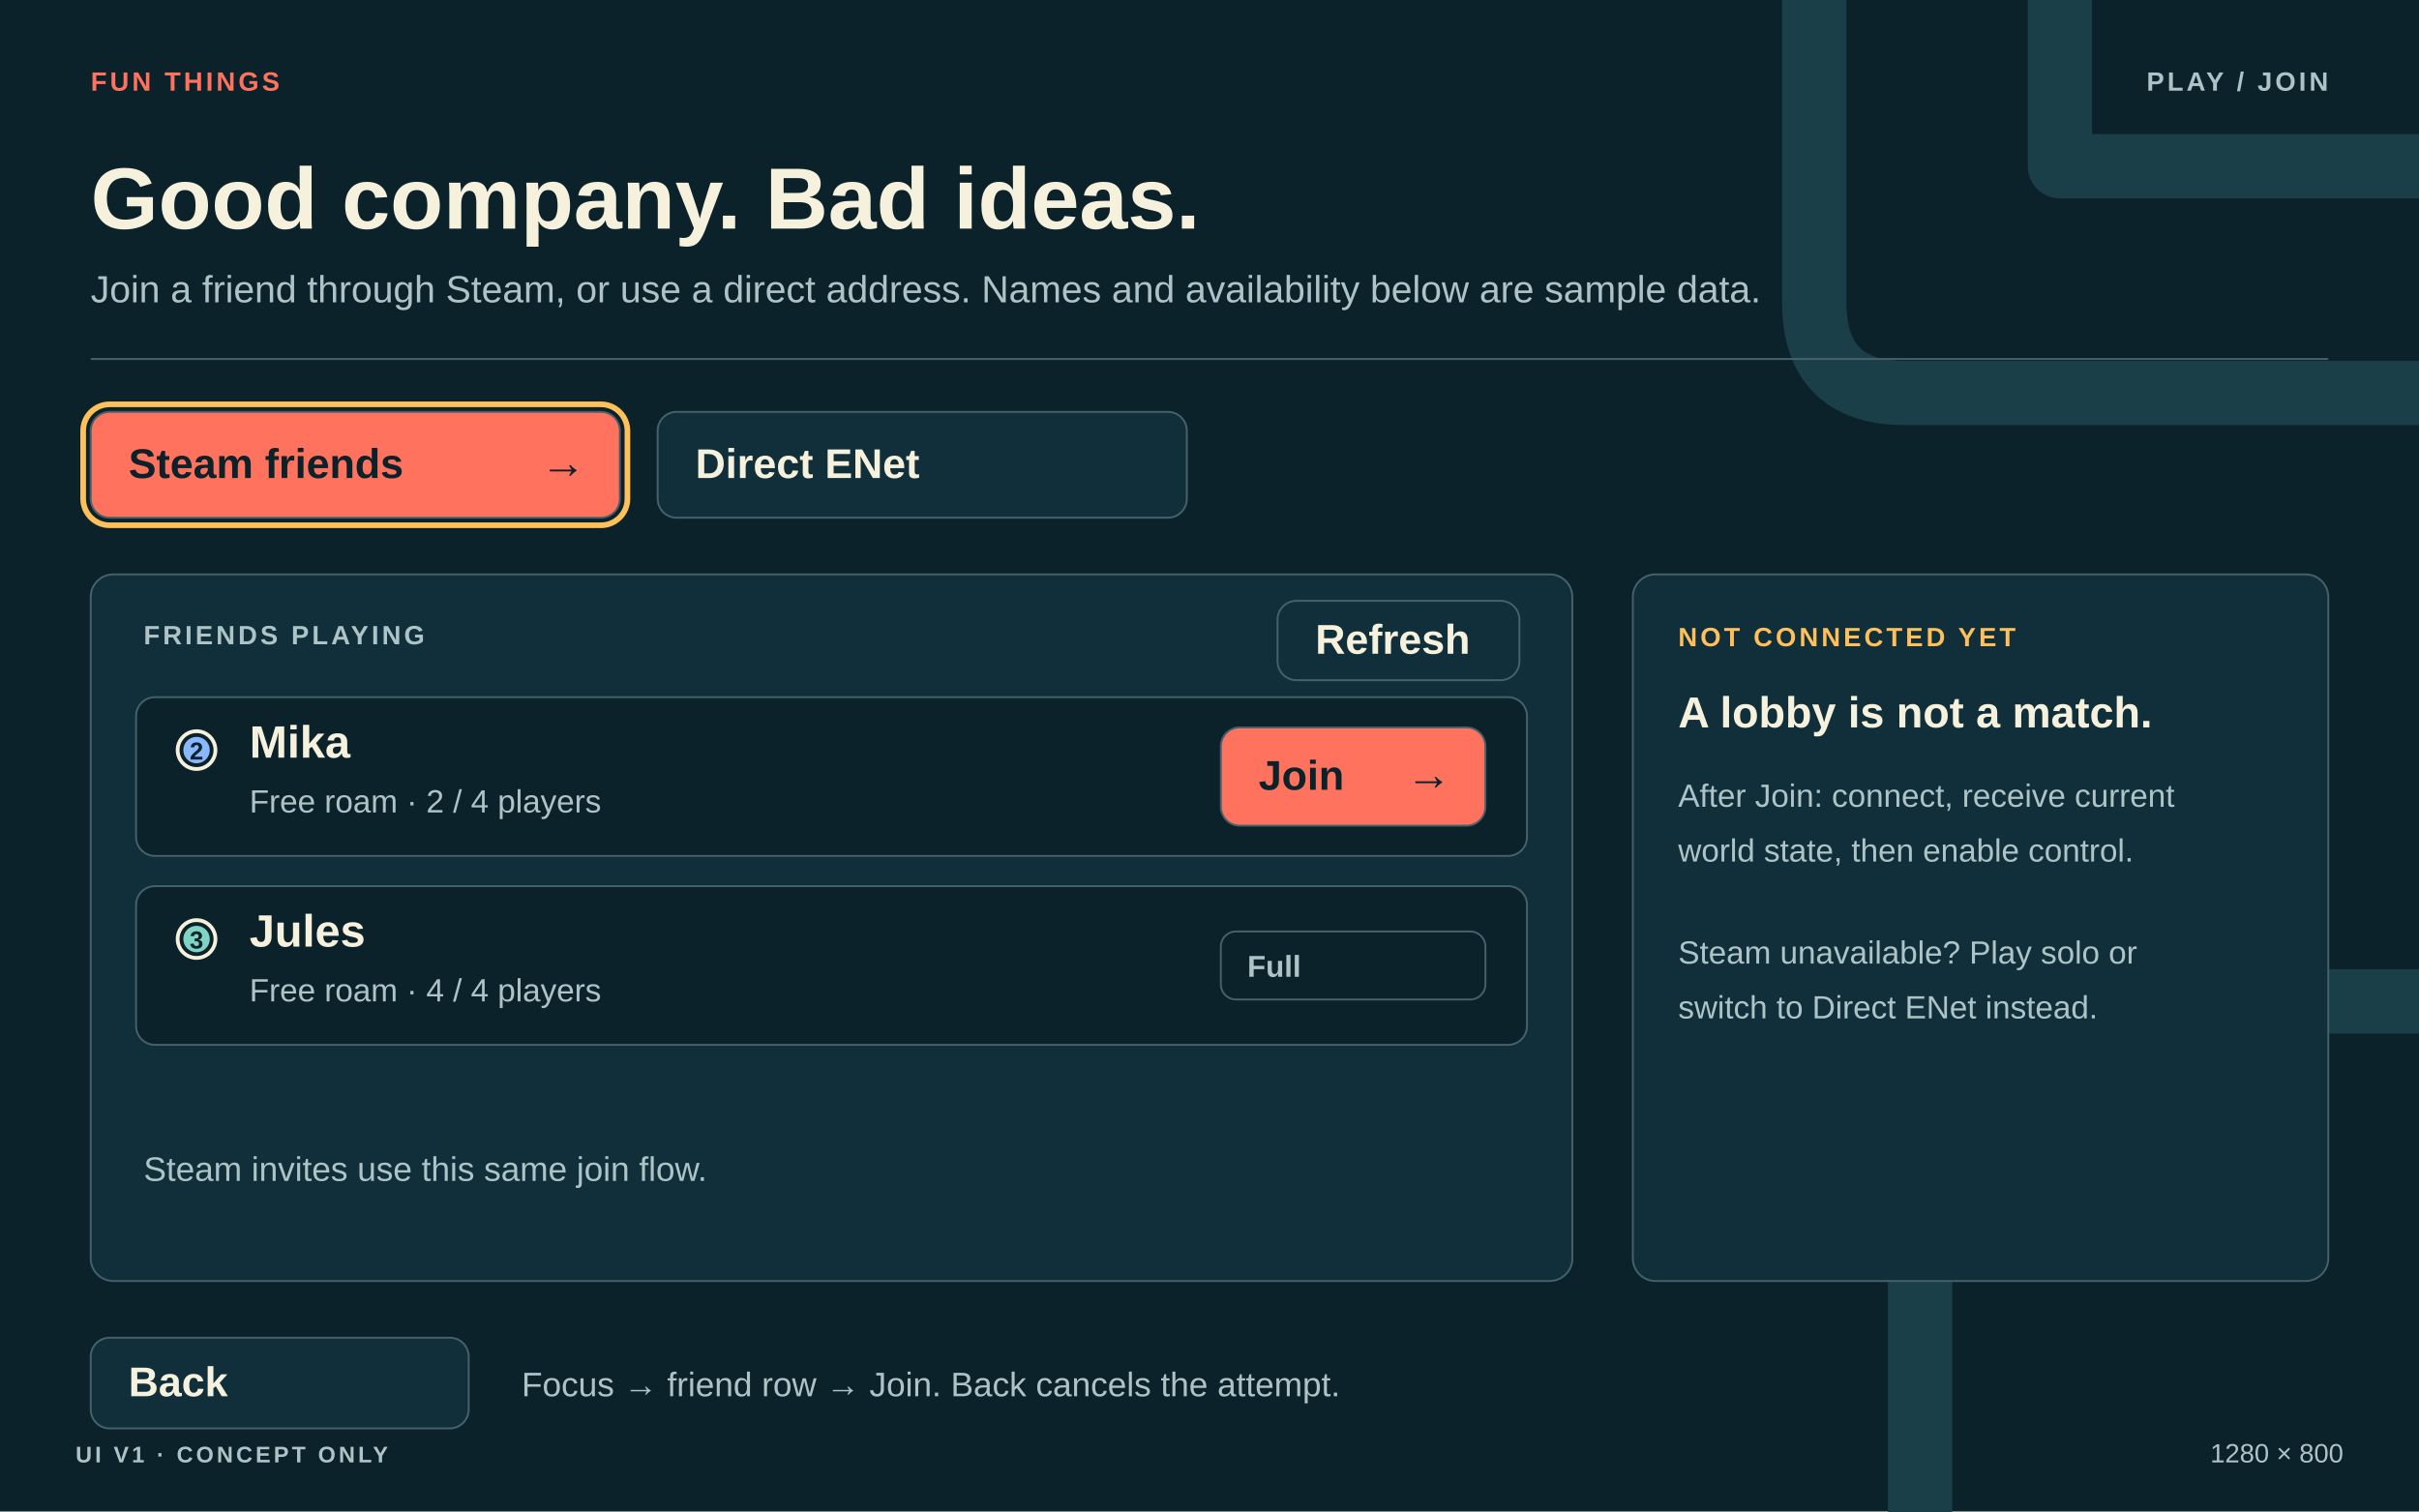
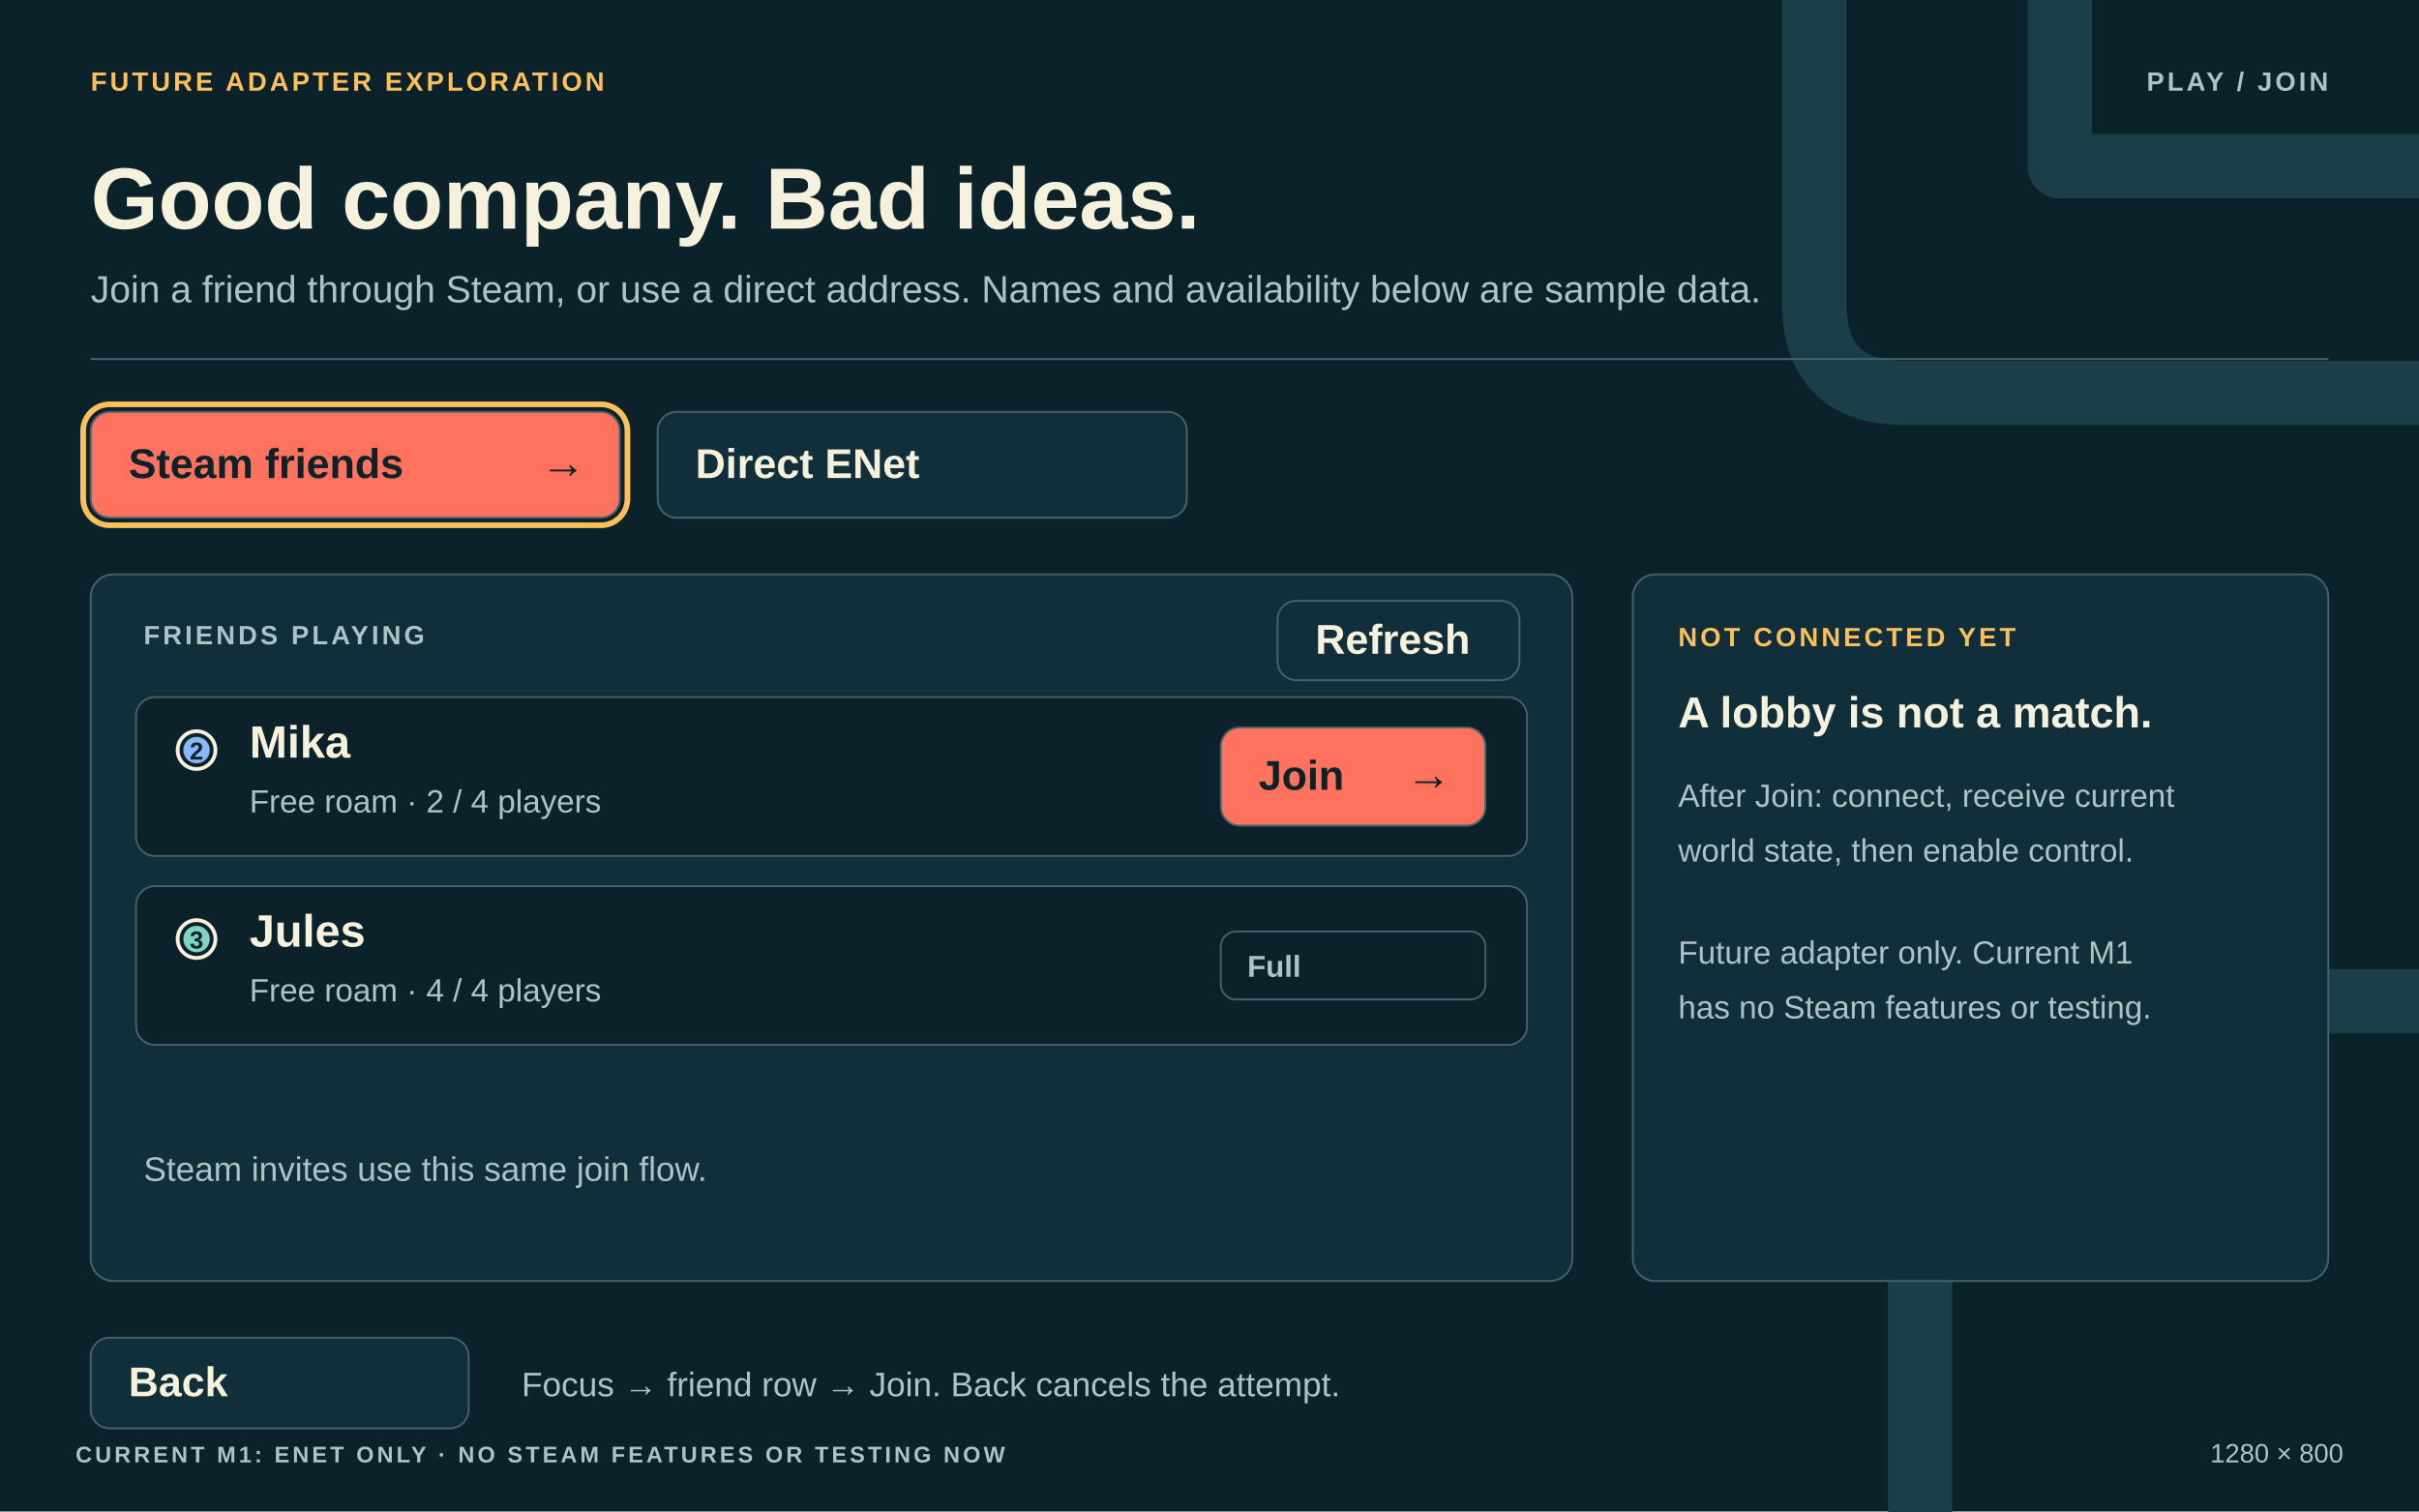
<svg xmlns="http://www.w3.org/2000/svg" width="1280" height="800" viewBox="0 0 1280 800" role="img" aria-labelledby="title description">
  <defs>
    <linearGradient id="menu-shade">
      <stop stop-color="#0C222B" />
      <stop offset="0.53" stop-color="#0C222B" stop-opacity=".94" />
      <stop offset="1" stop-color="#0C222B" stop-opacity=".08" />
    </linearGradient>
    <linearGradient id="edge-shade" x1="0" y1="0" x2="0" y2="1">
      <stop stop-color="#0C222B" stop-opacity="0" />
      <stop offset="1" stop-color="#0C222B" stop-opacity=".92" />
    </linearGradient>
    <radialGradient id="damage-shade">
      <stop offset=".62" stop-color="#FF725D" stop-opacity="0" />
      <stop offset="1" stop-color="#FF725D" stop-opacity=".36" />
    </radialGradient>
  </defs>
  <g font-family="Segoe UI, system-ui, Arial, sans-serif">
    <rect x="0" y="0" width="1280" height="800" rx="0" fill="#0C222B" />
    <path d="M960 -30 V160 Q960 208 1008 208 H1300 M1090 -30 V88 H1300 M1300 530 H1080 Q1016 530 1016 594 V850" fill="none" stroke="#1A3F49" stroke-width="34" stroke-linecap="round" stroke-linejoin="round" />
-     <text x="48" y="48" font-size="14" fill="#FF725D" font-weight="650" letter-spacing="1.6">FUN THINGS</text>
+     <text x="48" y="48" font-size="14" fill="#FFC05A" font-weight="650" letter-spacing="1.6">FUTURE ADAPTER EXPLORATION</text>
    <text x="1232" y="48" font-size="14" fill="#AEC3C6" font-weight="650" letter-spacing="1.6" text-anchor="end">PLAY / JOIN</text>
    <text x="48" y="121" font-size="46" fill="#F6F1DC" font-weight="750">Good company. Bad ideas.</text>
    <text x="48" y="160" font-size="20" fill="#AEC3C6" font-weight="400">Join a friend through Steam, or use a direct address. Names and availability below are sample data.</text>
    <path d="M48 190 L1232 190" fill="none" stroke="#45616B" stroke-width="1" />
    <rect x="48" y="218" width="280" height="56" rx="10" fill="#FF725D" stroke="#45616B" />
    <rect x="44" y="214" width="288" height="64" rx="14" fill="none" stroke="#FFC05A" stroke-width="3" />
    <text x="68" y="253.0" font-size="22" fill="#0C222B" font-weight="650">Steam friends</text>
    <text x="298" y="253.0" font-size="24" fill="#0C222B" font-weight="600" text-anchor="middle">→</text>
    <rect x="348" y="218" width="280" height="56" rx="10" fill="#102F3A" stroke="#45616B" />
    <text x="368" y="253.0" font-size="22" fill="#F6F1DC" font-weight="650">Direct ENet</text>
    <rect x="48" y="304" width="784" height="374" rx="12" fill="#102F3A" stroke="#45616B" />
    <text x="76" y="341" font-size="14" fill="#AEC3C6" font-weight="650" letter-spacing="1.6">FRIENDS PLAYING</text>
    <rect x="676" y="318" width="128" height="42" rx="10" fill="#102F3A" stroke="#45616B" />
    <text x="696" y="346.0" font-size="22" fill="#F6F1DC" font-weight="650">Refresh</text>
    <rect x="72" y="369" width="736" height="84" rx="10" fill="#0C222B" stroke="#45616B" />
    <circle cx="104" cy="397" r="10" fill="#0C222B" stroke="#F6F1DC" stroke-width="2" />
    <circle cx="104" cy="397" r="7" fill="#8AB8FF" />
    <text x="104" y="402" font-size="13" fill="#0C222B" font-weight="800" text-anchor="middle">2</text>
    <text x="132" y="401" font-size="24" fill="#F6F1DC" font-weight="650">Mika</text>
    <text x="132" y="430" font-size="17" fill="#AEC3C6" font-weight="400">Free roam · 2 / 4 players</text>
    <rect x="646" y="385" width="140" height="52" rx="10" fill="#FF725D" stroke="#45616B" />
    <text x="666" y="418.0" font-size="22" fill="#0C222B" font-weight="650">Join</text>
    <text x="756" y="418.0" font-size="24" fill="#0C222B" font-weight="600" text-anchor="middle">→</text>
    <rect x="72" y="469" width="736" height="84" rx="10" fill="#0C222B" stroke="#45616B" />
    <circle cx="104" cy="497" r="10" fill="#0C222B" stroke="#F6F1DC" stroke-width="2" />
    <circle cx="104" cy="497" r="7" fill="#80D4C5" />
    <text x="104" y="502" font-size="13" fill="#0C222B" font-weight="800" text-anchor="middle">3</text>
    <text x="132" y="501" font-size="24" fill="#F6F1DC" font-weight="650">Jules</text>
    <text x="132" y="530" font-size="17" fill="#AEC3C6" font-weight="400">Free roam · 4 / 4 players</text>
    <rect x="646" y="493" width="140" height="36" rx="8" fill="#0C222B" stroke="#45616B" />
    <text x="660" y="517" font-size="16" fill="#AEC3C6" font-weight="600">Full</text>
    <text x="76" y="625" font-size="18" fill="#AEC3C6" font-weight="400">Steam invites use this same join flow.</text>
    <rect x="864" y="304" width="368" height="374" rx="12" fill="#102F3A" stroke="#45616B" />
    <text x="888" y="342" font-size="14" fill="#FFC05A" font-weight="650" letter-spacing="1.6">NOT CONNECTED YET</text>
    <text x="888" y="385" font-size="23" fill="#F6F1DC" font-weight="700">A lobby is not a match.</text>
    <text x="888" y="427" font-size="17" fill="#AEC3C6" font-weight="400">After Join: connect, receive current</text>
    <text x="888" y="456" font-size="17" fill="#AEC3C6" font-weight="400">world state, then enable control.</text>
-     <text x="888" y="510" font-size="17" fill="#AEC3C6" font-weight="400">Steam unavailable? Play solo or</text>
-     <text x="888" y="539" font-size="17" fill="#AEC3C6" font-weight="400">switch to Direct ENet instead.</text>
+     <text x="888" y="510" font-size="17" fill="#AEC3C6" font-weight="400">Future adapter only. Current M1</text>
+     <text x="888" y="539" font-size="17" fill="#AEC3C6" font-weight="400">has no Steam features or testing.</text>
    <rect x="48" y="708" width="200" height="48" rx="10" fill="#102F3A" stroke="#45616B" />
    <text x="68" y="739.0" font-size="22" fill="#F6F1DC" font-weight="650">Back</text>
    <text x="276" y="739" font-size="18" fill="#AEC3C6" font-weight="400">Focus → friend row → Join. Back cancels the attempt.</text>
-     <text x="40" y="774" font-size="12" fill="#AEC3C6" font-weight="650" letter-spacing="1.6">UI V1 · CONCEPT ONLY</text>
+     <text x="40" y="774" font-size="12" fill="#AEC3C6" font-weight="650" letter-spacing="1.6">CURRENT M1: ENET ONLY · NO STEAM FEATURES OR TESTING NOW</text>
    <text x="1240" y="774" font-size="14" fill="#AEC3C6" font-weight="500" text-anchor="end">1280 × 800</text>
  </g>
</svg>
